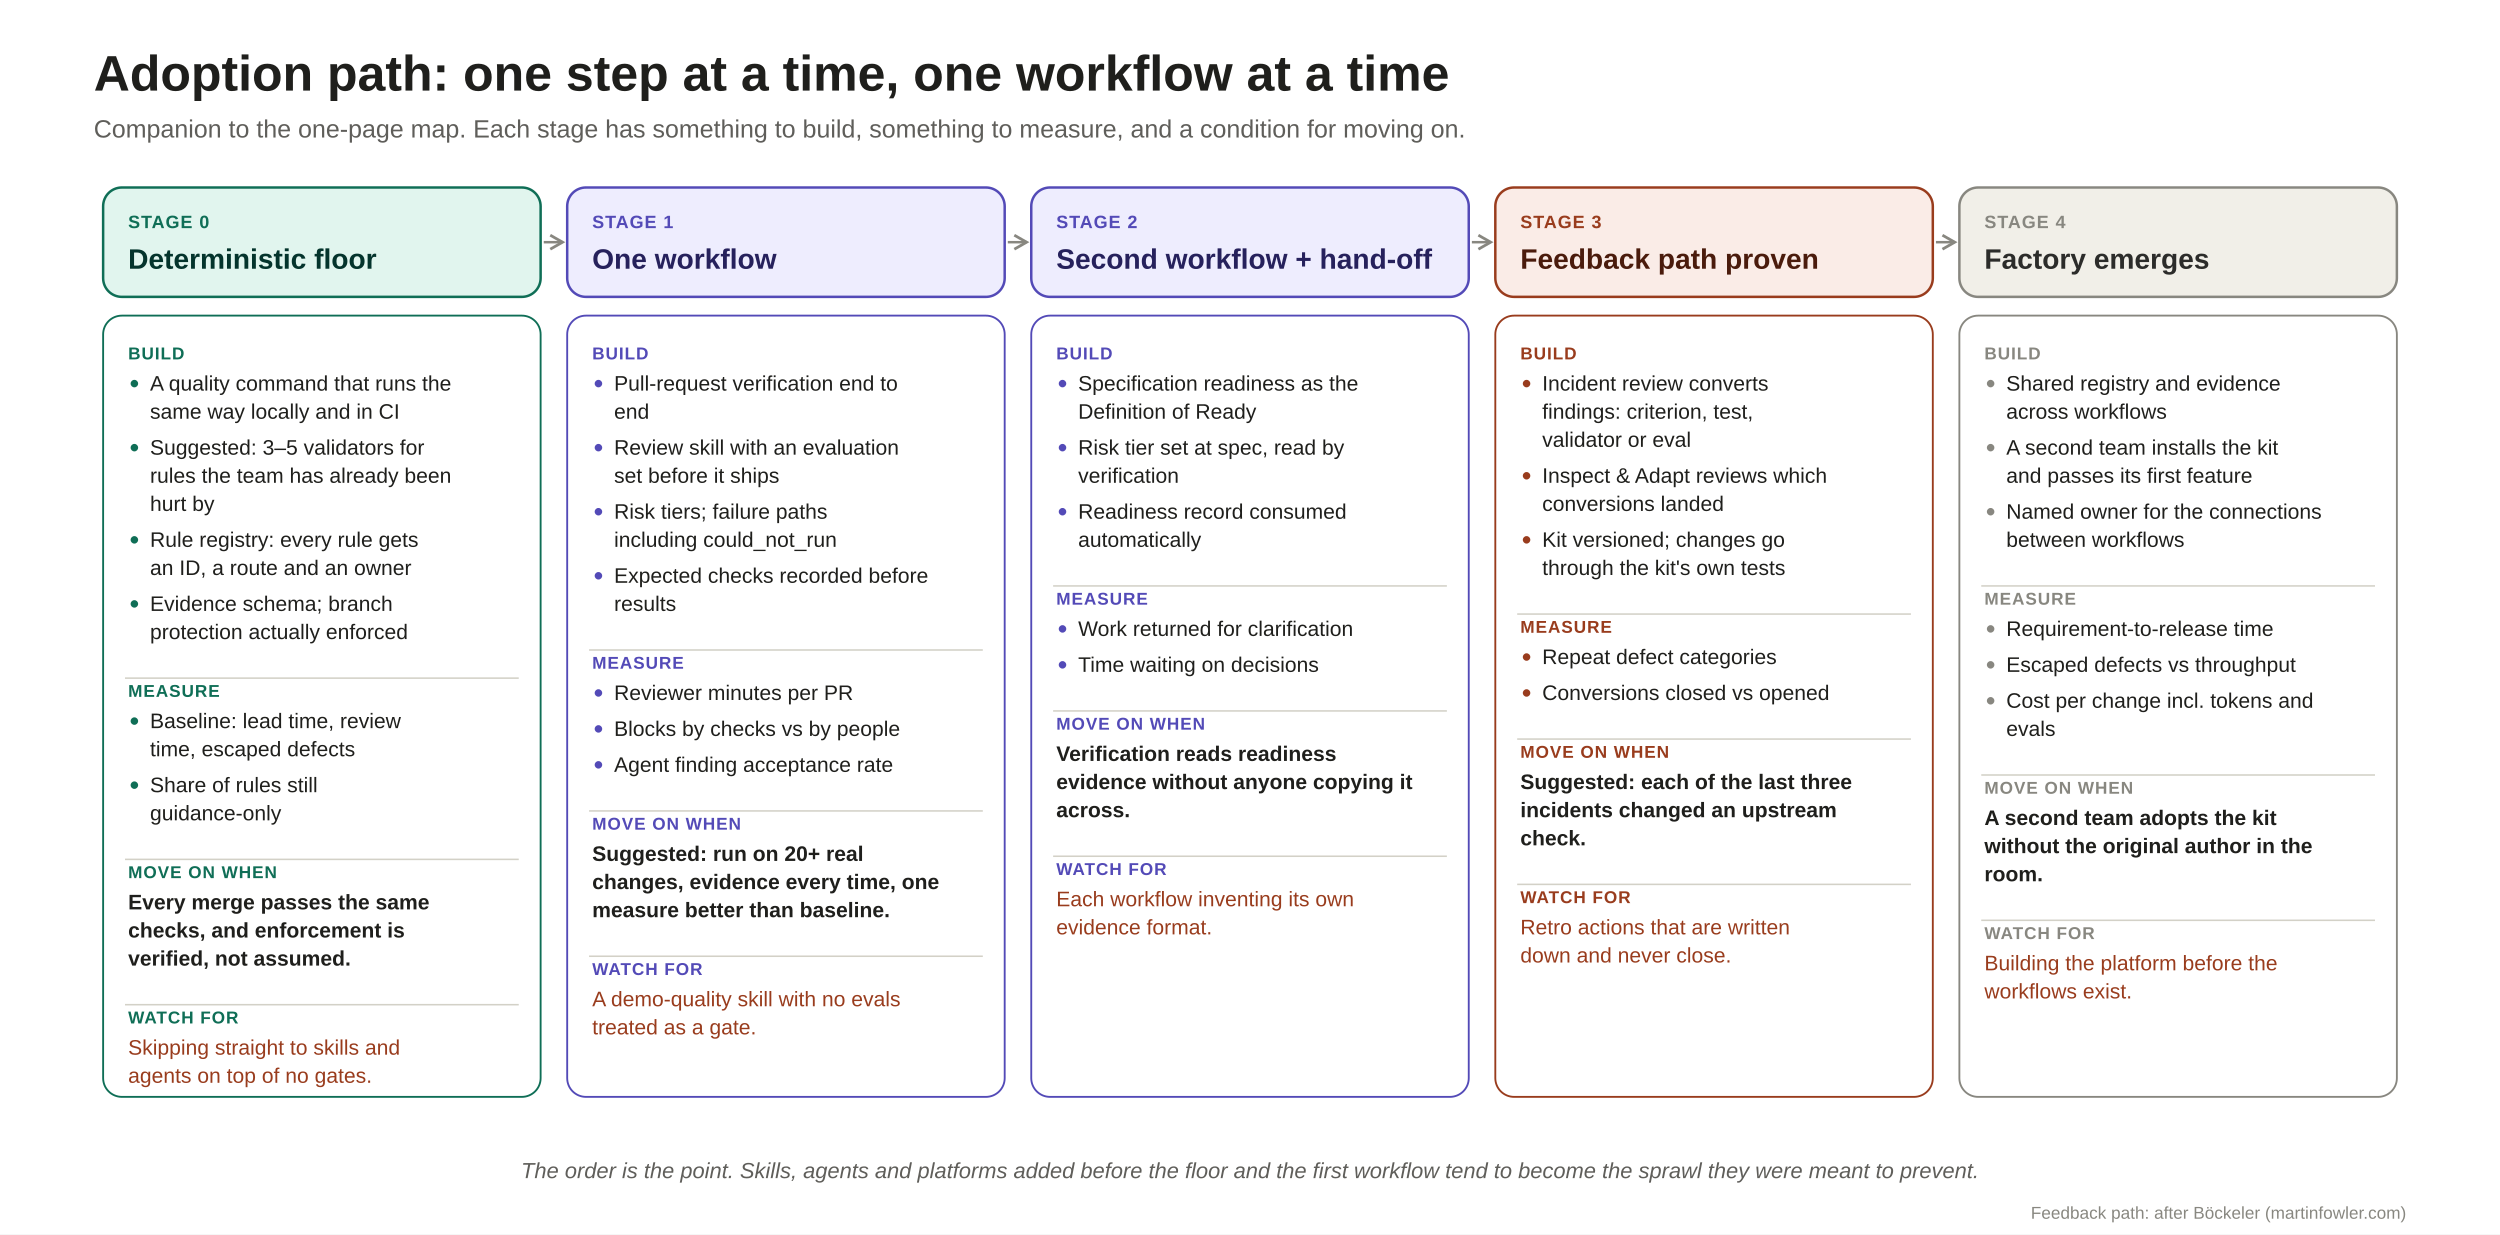
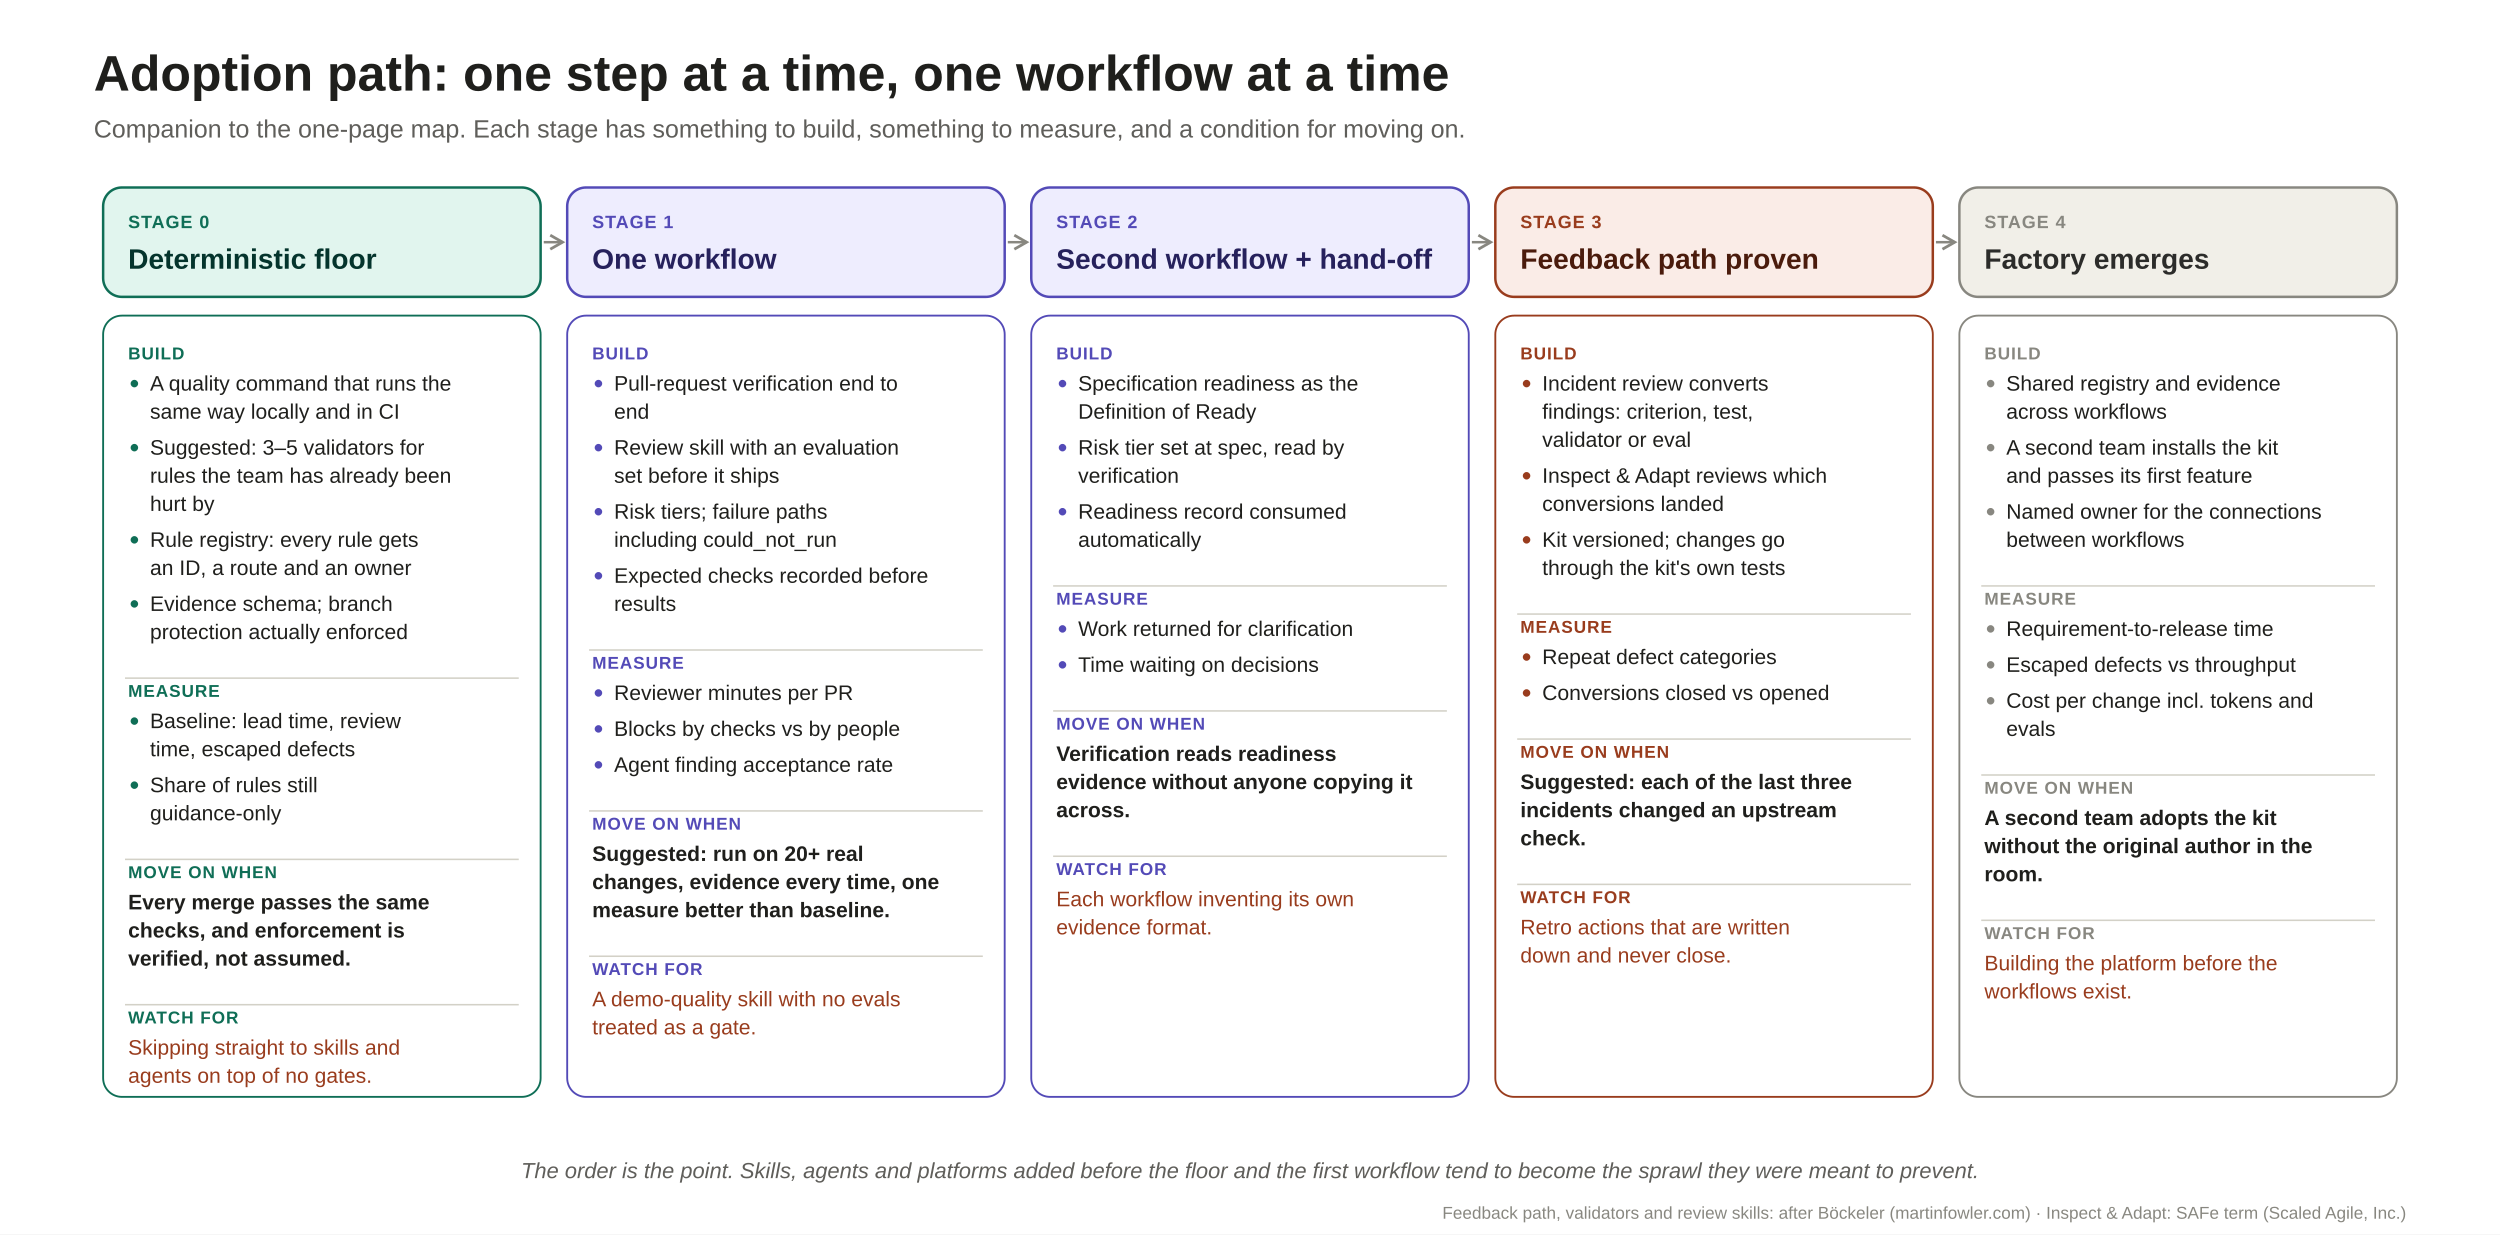
- <svg xmlns="http://www.w3.org/2000/svg" width="1600" height="790" viewBox="0 0 1600 790" role="img" font-family="&quot;Liberation Sans&quot;,&quot;DejaVu Sans&quot;,Arial,sans-serif" data-references="bockeler-harness">
+ <svg xmlns="http://www.w3.org/2000/svg" width="1600" height="790" viewBox="0 0 1600 790" font-family="&quot;Liberation Sans&quot;,&quot;DejaVu Sans&quot;,Arial,sans-serif" data-references="">
  <defs>
    <marker id="a" viewBox="0 0 10 10" refX="8" refY="5" markerWidth="7" markerHeight="7" orient="auto">
      <path d="M1 1L8 5L1 9" fill="none" stroke="#888780" stroke-width="1.6" />
    </marker>
    <marker id="p" viewBox="0 0 10 10" refX="8" refY="5" markerWidth="7" markerHeight="7" orient="auto">
      <path d="M1 1L8 5L1 9" fill="none" stroke="#534AB7" stroke-width="1.6" />
    </marker>
    <marker id="r" viewBox="0 0 10 10" refX="8" refY="5" markerWidth="7" markerHeight="7" orient="auto">
      <path d="M1 1L8 5L1 9" fill="none" stroke="#993C1D" stroke-width="1.6" />
    </marker>
  </defs>
  <rect width="1600" height="790" fill="#fff" />
  <text x="60" y="58" font-size="32" fill="#1f1f1c" font-weight="700" text-anchor="start">Adoption path: one step at a time, one workflow at a time</text>
  <text x="60" y="88" font-size="16" fill="#5F5E5A" font-weight="400" text-anchor="start">Companion to the one-page map. Each stage has something to build, something to measure, and a condition for moving on.</text>
  <rect x="66" y="120" width="280" height="70" rx="12" fill="#E1F5EE" stroke="#0F6E56" stroke-width="1.6" />
  <text x="82" y="146" font-size="11.5" fill="#0F6E56" font-weight="700" text-anchor="start" letter-spacing="0.6">STAGE 0</text>
  <text x="82" y="172" font-size="18" fill="#04342C" font-weight="700" text-anchor="start">Deterministic floor</text>
  <line x1="348" y1="155" x2="360" y2="155" stroke="#888780" stroke-width="1.6" marker-end="url(#a)" />
  <rect x="66" y="202" width="280" height="500" rx="12" fill="#fff" stroke="#0F6E56" stroke-width="1.2" />
  <text x="82" y="230" font-size="11" fill="#0F6E56" font-weight="700" text-anchor="start" letter-spacing="0.6">BUILD</text>
  <circle cx="86" cy="245.5" r="2.4" fill="#0F6E56" />
  <text x="96" y="250" font-size="13.5" fill="#1f1f1c" font-weight="400" text-anchor="start">A quality command that runs the</text>
  <text x="96" y="268" font-size="13.5" fill="#1f1f1c" font-weight="400" text-anchor="start">same way locally and in CI</text>
  <circle cx="86" cy="286.5" r="2.4" fill="#0F6E56" />
  <text x="96" y="291" font-size="13.5" fill="#1f1f1c" font-weight="400" text-anchor="start">Suggested: 3–5 validators for</text>
  <text x="96" y="309" font-size="13.5" fill="#1f1f1c" font-weight="400" text-anchor="start">rules the team has already been</text>
  <text x="96" y="327" font-size="13.5" fill="#1f1f1c" font-weight="400" text-anchor="start">hurt by</text>
  <circle cx="86" cy="345.5" r="2.4" fill="#0F6E56" />
  <text x="96" y="350" font-size="13.5" fill="#1f1f1c" font-weight="400" text-anchor="start">Rule registry: every rule gets</text>
  <text x="96" y="368" font-size="13.5" fill="#1f1f1c" font-weight="400" text-anchor="start">an ID, a route and an owner</text>
  <circle cx="86" cy="386.5" r="2.4" fill="#0F6E56" />
  <text x="96" y="391" font-size="13.5" fill="#1f1f1c" font-weight="400" text-anchor="start">Evidence schema; branch</text>
  <text x="96" y="409" font-size="13.5" fill="#1f1f1c" font-weight="400" text-anchor="start">protection actually enforced</text>
  <line x1="80" y1="434" x2="332" y2="434" stroke="#d3d1c7" stroke-width="1" />
  <text x="82" y="446" font-size="11" fill="#0F6E56" font-weight="700" text-anchor="start" letter-spacing="0.6">MEASURE</text>
  <circle cx="86" cy="461.5" r="2.4" fill="#0F6E56" />
  <text x="96" y="466" font-size="13.5" fill="#1f1f1c" font-weight="400" text-anchor="start">Baseline: lead time, review</text>
  <text x="96" y="484" font-size="13.5" fill="#1f1f1c" font-weight="400" text-anchor="start">time, escaped defects</text>
  <circle cx="86" cy="502.5" r="2.4" fill="#0F6E56" />
  <text x="96" y="507" font-size="13.5" fill="#1f1f1c" font-weight="400" text-anchor="start">Share of rules still</text>
  <text x="96" y="525" font-size="13.5" fill="#1f1f1c" font-weight="400" text-anchor="start">guidance-only</text>
  <line x1="80" y1="550" x2="332" y2="550" stroke="#d3d1c7" stroke-width="1" />
  <text x="82" y="562" font-size="11" fill="#0F6E56" font-weight="700" text-anchor="start" letter-spacing="0.6">MOVE ON WHEN</text>
  <text x="82" y="582" font-size="13.5" fill="#1f1f1c" font-weight="600" text-anchor="start">Every merge passes the same</text>
  <text x="82" y="600" font-size="13.5" fill="#1f1f1c" font-weight="600" text-anchor="start">checks, and enforcement is</text>
  <text x="82" y="618" font-size="13.5" fill="#1f1f1c" font-weight="600" text-anchor="start">verified, not assumed.</text>
  <line x1="80" y1="643" x2="332" y2="643" stroke="#d3d1c7" stroke-width="1" />
  <text x="82" y="655" font-size="11" fill="#0F6E56" font-weight="700" text-anchor="start" letter-spacing="0.6">WATCH FOR</text>
  <text x="82" y="675" font-size="13.5" fill="#993C1D" font-weight="400" text-anchor="start">Skipping straight to skills and</text>
  <text x="82" y="693" font-size="13.5" fill="#993C1D" font-weight="400" text-anchor="start">agents on top of no gates.</text>
  <rect x="363" y="120" width="280" height="70" rx="12" fill="#EEEDFE" stroke="#534AB7" stroke-width="1.6" />
  <text x="379" y="146" font-size="11.5" fill="#534AB7" font-weight="700" text-anchor="start" letter-spacing="0.6">STAGE 1</text>
  <text x="379" y="172" font-size="18" fill="#26215C" font-weight="700" text-anchor="start">One workflow</text>
  <line x1="645" y1="155" x2="657" y2="155" stroke="#888780" stroke-width="1.6" marker-end="url(#a)" />
  <rect x="363" y="202" width="280" height="500" rx="12" fill="#fff" stroke="#534AB7" stroke-width="1.2" />
  <text x="379" y="230" font-size="11" fill="#534AB7" font-weight="700" text-anchor="start" letter-spacing="0.6">BUILD</text>
  <circle cx="383" cy="245.5" r="2.4" fill="#534AB7" />
  <text x="393" y="250" font-size="13.5" fill="#1f1f1c" font-weight="400" text-anchor="start">Pull-request verification end to</text>
  <text x="393" y="268" font-size="13.5" fill="#1f1f1c" font-weight="400" text-anchor="start">end</text>
  <circle cx="383" cy="286.5" r="2.4" fill="#534AB7" />
  <text x="393" y="291" font-size="13.5" fill="#1f1f1c" font-weight="400" text-anchor="start">Review skill with an evaluation</text>
  <text x="393" y="309" font-size="13.5" fill="#1f1f1c" font-weight="400" text-anchor="start">set before it ships</text>
  <circle cx="383" cy="327.5" r="2.4" fill="#534AB7" />
  <text x="393" y="332" font-size="13.5" fill="#1f1f1c" font-weight="400" text-anchor="start">Risk tiers; failure paths</text>
  <text x="393" y="350" font-size="13.5" fill="#1f1f1c" font-weight="400" text-anchor="start">including could_not_run</text>
  <circle cx="383" cy="368.5" r="2.4" fill="#534AB7" />
  <text x="393" y="373" font-size="13.5" fill="#1f1f1c" font-weight="400" text-anchor="start">Expected checks recorded before</text>
  <text x="393" y="391" font-size="13.5" fill="#1f1f1c" font-weight="400" text-anchor="start">results</text>
  <line x1="377" y1="416" x2="629" y2="416" stroke="#d3d1c7" stroke-width="1" />
  <text x="379" y="428" font-size="11" fill="#534AB7" font-weight="700" text-anchor="start" letter-spacing="0.6">MEASURE</text>
  <circle cx="383" cy="443.5" r="2.4" fill="#534AB7" />
  <text x="393" y="448" font-size="13.5" fill="#1f1f1c" font-weight="400" text-anchor="start">Reviewer minutes per PR</text>
  <circle cx="383" cy="466.5" r="2.4" fill="#534AB7" />
  <text x="393" y="471" font-size="13.5" fill="#1f1f1c" font-weight="400" text-anchor="start">Blocks by checks vs by people</text>
  <circle cx="383" cy="489.5" r="2.4" fill="#534AB7" />
  <text x="393" y="494" font-size="13.5" fill="#1f1f1c" font-weight="400" text-anchor="start">Agent finding acceptance rate</text>
  <line x1="377" y1="519" x2="629" y2="519" stroke="#d3d1c7" stroke-width="1" />
  <text x="379" y="531" font-size="11" fill="#534AB7" font-weight="700" text-anchor="start" letter-spacing="0.6">MOVE ON WHEN</text>
  <text x="379" y="551" font-size="13.5" fill="#1f1f1c" font-weight="600" text-anchor="start">Suggested: run on 20+ real</text>
  <text x="379" y="569" font-size="13.5" fill="#1f1f1c" font-weight="600" text-anchor="start">changes, evidence every time, one</text>
  <text x="379" y="587" font-size="13.5" fill="#1f1f1c" font-weight="600" text-anchor="start">measure better than baseline.</text>
  <line x1="377" y1="612" x2="629" y2="612" stroke="#d3d1c7" stroke-width="1" />
  <text x="379" y="624" font-size="11" fill="#534AB7" font-weight="700" text-anchor="start" letter-spacing="0.6">WATCH FOR</text>
  <text x="379" y="644" font-size="13.5" fill="#993C1D" font-weight="400" text-anchor="start">A demo-quality skill with no evals</text>
  <text x="379" y="662" font-size="13.5" fill="#993C1D" font-weight="400" text-anchor="start">treated as a gate.</text>
  <rect x="660" y="120" width="280" height="70" rx="12" fill="#EEEDFE" stroke="#534AB7" stroke-width="1.6" />
  <text x="676" y="146" font-size="11.5" fill="#534AB7" font-weight="700" text-anchor="start" letter-spacing="0.6">STAGE 2</text>
  <text x="676" y="172" font-size="18" fill="#26215C" font-weight="700" text-anchor="start">Second workflow + hand-off</text>
  <line x1="942" y1="155" x2="954" y2="155" stroke="#888780" stroke-width="1.6" marker-end="url(#a)" />
  <rect x="660" y="202" width="280" height="500" rx="12" fill="#fff" stroke="#534AB7" stroke-width="1.2" />
  <text x="676" y="230" font-size="11" fill="#534AB7" font-weight="700" text-anchor="start" letter-spacing="0.6">BUILD</text>
  <circle cx="680" cy="245.5" r="2.4" fill="#534AB7" />
  <text x="690" y="250" font-size="13.5" fill="#1f1f1c" font-weight="400" text-anchor="start">Specification readiness as the</text>
  <text x="690" y="268" font-size="13.5" fill="#1f1f1c" font-weight="400" text-anchor="start">Definition of Ready</text>
  <circle cx="680" cy="286.5" r="2.4" fill="#534AB7" />
  <text x="690" y="291" font-size="13.5" fill="#1f1f1c" font-weight="400" text-anchor="start">Risk tier set at spec, read by</text>
  <text x="690" y="309" font-size="13.5" fill="#1f1f1c" font-weight="400" text-anchor="start">verification</text>
  <circle cx="680" cy="327.5" r="2.4" fill="#534AB7" />
  <text x="690" y="332" font-size="13.5" fill="#1f1f1c" font-weight="400" text-anchor="start">Readiness record consumed</text>
  <text x="690" y="350" font-size="13.5" fill="#1f1f1c" font-weight="400" text-anchor="start">automatically</text>
  <line x1="674" y1="375" x2="926" y2="375" stroke="#d3d1c7" stroke-width="1" />
  <text x="676" y="387" font-size="11" fill="#534AB7" font-weight="700" text-anchor="start" letter-spacing="0.6">MEASURE</text>
  <circle cx="680" cy="402.5" r="2.4" fill="#534AB7" />
  <text x="690" y="407" font-size="13.5" fill="#1f1f1c" font-weight="400" text-anchor="start">Work returned for clarification</text>
  <circle cx="680" cy="425.5" r="2.4" fill="#534AB7" />
  <text x="690" y="430" font-size="13.5" fill="#1f1f1c" font-weight="400" text-anchor="start">Time waiting on decisions</text>
  <line x1="674" y1="455" x2="926" y2="455" stroke="#d3d1c7" stroke-width="1" />
  <text x="676" y="467" font-size="11" fill="#534AB7" font-weight="700" text-anchor="start" letter-spacing="0.6">MOVE ON WHEN</text>
  <text x="676" y="487" font-size="13.5" fill="#1f1f1c" font-weight="600" text-anchor="start">Verification reads readiness</text>
  <text x="676" y="505" font-size="13.5" fill="#1f1f1c" font-weight="600" text-anchor="start">evidence without anyone copying it</text>
  <text x="676" y="523" font-size="13.5" fill="#1f1f1c" font-weight="600" text-anchor="start">across.</text>
  <line x1="674" y1="548" x2="926" y2="548" stroke="#d3d1c7" stroke-width="1" />
  <text x="676" y="560" font-size="11" fill="#534AB7" font-weight="700" text-anchor="start" letter-spacing="0.6">WATCH FOR</text>
  <text x="676" y="580" font-size="13.5" fill="#993C1D" font-weight="400" text-anchor="start">Each workflow inventing its own</text>
  <text x="676" y="598" font-size="13.5" fill="#993C1D" font-weight="400" text-anchor="start">evidence format.</text>
  <rect x="957" y="120" width="280" height="70" rx="12" fill="#FAECE7" stroke="#993C1D" stroke-width="1.6" />
  <text x="973" y="146" font-size="11.5" fill="#993C1D" font-weight="700" text-anchor="start" letter-spacing="0.6">STAGE 3</text>
  <text x="973" y="172" font-size="18" fill="#4A1B0C" font-weight="700" text-anchor="start">Feedback path proven</text>
  <line x1="1239" y1="155" x2="1251" y2="155" stroke="#888780" stroke-width="1.6" marker-end="url(#a)" />
  <rect x="957" y="202" width="280" height="500" rx="12" fill="#fff" stroke="#993C1D" stroke-width="1.2" />
  <text x="973" y="230" font-size="11" fill="#993C1D" font-weight="700" text-anchor="start" letter-spacing="0.6">BUILD</text>
  <circle cx="977" cy="245.5" r="2.4" fill="#993C1D" />
  <text x="987" y="250" font-size="13.5" fill="#1f1f1c" font-weight="400" text-anchor="start">Incident review converts</text>
  <text x="987" y="268" font-size="13.5" fill="#1f1f1c" font-weight="400" text-anchor="start">findings: criterion, test,</text>
  <text x="987" y="286" font-size="13.5" fill="#1f1f1c" font-weight="400" text-anchor="start">validator or eval</text>
  <circle cx="977" cy="304.5" r="2.4" fill="#993C1D" />
  <text x="987" y="309" font-size="13.5" fill="#1f1f1c" font-weight="400" text-anchor="start">Inspect &amp; Adapt reviews which</text>
  <text x="987" y="327" font-size="13.5" fill="#1f1f1c" font-weight="400" text-anchor="start">conversions landed</text>
  <circle cx="977" cy="345.5" r="2.4" fill="#993C1D" />
  <text x="987" y="350" font-size="13.5" fill="#1f1f1c" font-weight="400" text-anchor="start">Kit versioned; changes go</text>
  <text x="987" y="368" font-size="13.5" fill="#1f1f1c" font-weight="400" text-anchor="start">through the kit's own tests</text>
  <line x1="971" y1="393" x2="1223" y2="393" stroke="#d3d1c7" stroke-width="1" />
  <text x="973" y="405" font-size="11" fill="#993C1D" font-weight="700" text-anchor="start" letter-spacing="0.6">MEASURE</text>
  <circle cx="977" cy="420.5" r="2.4" fill="#993C1D" />
  <text x="987" y="425" font-size="13.5" fill="#1f1f1c" font-weight="400" text-anchor="start">Repeat defect categories</text>
  <circle cx="977" cy="443.5" r="2.4" fill="#993C1D" />
  <text x="987" y="448" font-size="13.5" fill="#1f1f1c" font-weight="400" text-anchor="start">Conversions closed vs opened</text>
  <line x1="971" y1="473" x2="1223" y2="473" stroke="#d3d1c7" stroke-width="1" />
  <text x="973" y="485" font-size="11" fill="#993C1D" font-weight="700" text-anchor="start" letter-spacing="0.6">MOVE ON WHEN</text>
  <text x="973" y="505" font-size="13.5" fill="#1f1f1c" font-weight="600" text-anchor="start">Suggested: each of the last three</text>
  <text x="973" y="523" font-size="13.5" fill="#1f1f1c" font-weight="600" text-anchor="start">incidents changed an upstream</text>
  <text x="973" y="541" font-size="13.5" fill="#1f1f1c" font-weight="600" text-anchor="start">check.</text>
  <line x1="971" y1="566" x2="1223" y2="566" stroke="#d3d1c7" stroke-width="1" />
  <text x="973" y="578" font-size="11" fill="#993C1D" font-weight="700" text-anchor="start" letter-spacing="0.6">WATCH FOR</text>
  <text x="973" y="598" font-size="13.5" fill="#993C1D" font-weight="400" text-anchor="start">Retro actions that are written</text>
  <text x="973" y="616" font-size="13.5" fill="#993C1D" font-weight="400" text-anchor="start">down and never close.</text>
  <rect x="1254" y="120" width="280" height="70" rx="12" fill="#F1EFE8" stroke="#888780" stroke-width="1.6" />
  <text x="1270" y="146" font-size="11.5" fill="#888780" font-weight="700" text-anchor="start" letter-spacing="0.6">STAGE 4</text>
  <text x="1270" y="172" font-size="18" fill="#2C2C2A" font-weight="700" text-anchor="start">Factory emerges</text>
  <rect x="1254" y="202" width="280" height="500" rx="12" fill="#fff" stroke="#888780" stroke-width="1.2" />
  <text x="1270" y="230" font-size="11" fill="#888780" font-weight="700" text-anchor="start" letter-spacing="0.6">BUILD</text>
  <circle cx="1274" cy="245.5" r="2.4" fill="#888780" />
  <text x="1284" y="250" font-size="13.5" fill="#1f1f1c" font-weight="400" text-anchor="start">Shared registry and evidence</text>
  <text x="1284" y="268" font-size="13.5" fill="#1f1f1c" font-weight="400" text-anchor="start">across workflows</text>
  <circle cx="1274" cy="286.5" r="2.4" fill="#888780" />
  <text x="1284" y="291" font-size="13.5" fill="#1f1f1c" font-weight="400" text-anchor="start">A second team installs the kit</text>
  <text x="1284" y="309" font-size="13.5" fill="#1f1f1c" font-weight="400" text-anchor="start">and passes its first feature</text>
  <circle cx="1274" cy="327.5" r="2.4" fill="#888780" />
  <text x="1284" y="332" font-size="13.5" fill="#1f1f1c" font-weight="400" text-anchor="start">Named owner for the connections</text>
  <text x="1284" y="350" font-size="13.5" fill="#1f1f1c" font-weight="400" text-anchor="start">between workflows</text>
  <line x1="1268" y1="375" x2="1520" y2="375" stroke="#d3d1c7" stroke-width="1" />
  <text x="1270" y="387" font-size="11" fill="#888780" font-weight="700" text-anchor="start" letter-spacing="0.6">MEASURE</text>
  <circle cx="1274" cy="402.5" r="2.4" fill="#888780" />
  <text x="1284" y="407" font-size="13.5" fill="#1f1f1c" font-weight="400" text-anchor="start">Requirement-to-release time</text>
  <circle cx="1274" cy="425.5" r="2.4" fill="#888780" />
  <text x="1284" y="430" font-size="13.5" fill="#1f1f1c" font-weight="400" text-anchor="start">Escaped defects vs throughput</text>
  <circle cx="1274" cy="448.5" r="2.4" fill="#888780" />
  <text x="1284" y="453" font-size="13.5" fill="#1f1f1c" font-weight="400" text-anchor="start">Cost per change incl. tokens and</text>
  <text x="1284" y="471" font-size="13.5" fill="#1f1f1c" font-weight="400" text-anchor="start">evals</text>
  <line x1="1268" y1="496" x2="1520" y2="496" stroke="#d3d1c7" stroke-width="1" />
  <text x="1270" y="508" font-size="11" fill="#888780" font-weight="700" text-anchor="start" letter-spacing="0.6">MOVE ON WHEN</text>
  <text x="1270" y="528" font-size="13.5" fill="#1f1f1c" font-weight="600" text-anchor="start">A second team adopts the kit</text>
  <text x="1270" y="546" font-size="13.5" fill="#1f1f1c" font-weight="600" text-anchor="start">without the original author in the</text>
  <text x="1270" y="564" font-size="13.5" fill="#1f1f1c" font-weight="600" text-anchor="start">room.</text>
  <line x1="1268" y1="589" x2="1520" y2="589" stroke="#d3d1c7" stroke-width="1" />
  <text x="1270" y="601" font-size="11" fill="#888780" font-weight="700" text-anchor="start" letter-spacing="0.6">WATCH FOR</text>
  <text x="1270" y="621" font-size="13.5" fill="#993C1D" font-weight="400" text-anchor="start">Building the platform before the</text>
  <text x="1270" y="639" font-size="13.5" fill="#993C1D" font-weight="400" text-anchor="start">workflows exist.</text>
-   <text x="1540" y="780" font-size="11" fill="#888780" font-weight="400" text-anchor="end">Feedback path: after Böckeler (martinfowler.com)</text>
+   <text class="credit" data-references="bockeler-harness bockeler-sensors safe-framework" x="1540" y="780" font-size="11" fill="#888780" text-anchor="end">Feedback path, validators and review skills: after Böckeler (martinfowler.com) · Inspect &amp; Adapt: SAFe term (Scaled Agile, Inc.)</text>
  <text x="800" y="754" font-size="14" fill="#5F5E5A" font-weight="400" text-anchor="middle" font-style="italic">The order is the point. Skills, agents and platforms added before the floor and the first workflow tend to become the sprawl they were meant to prevent.</text>
</svg>
